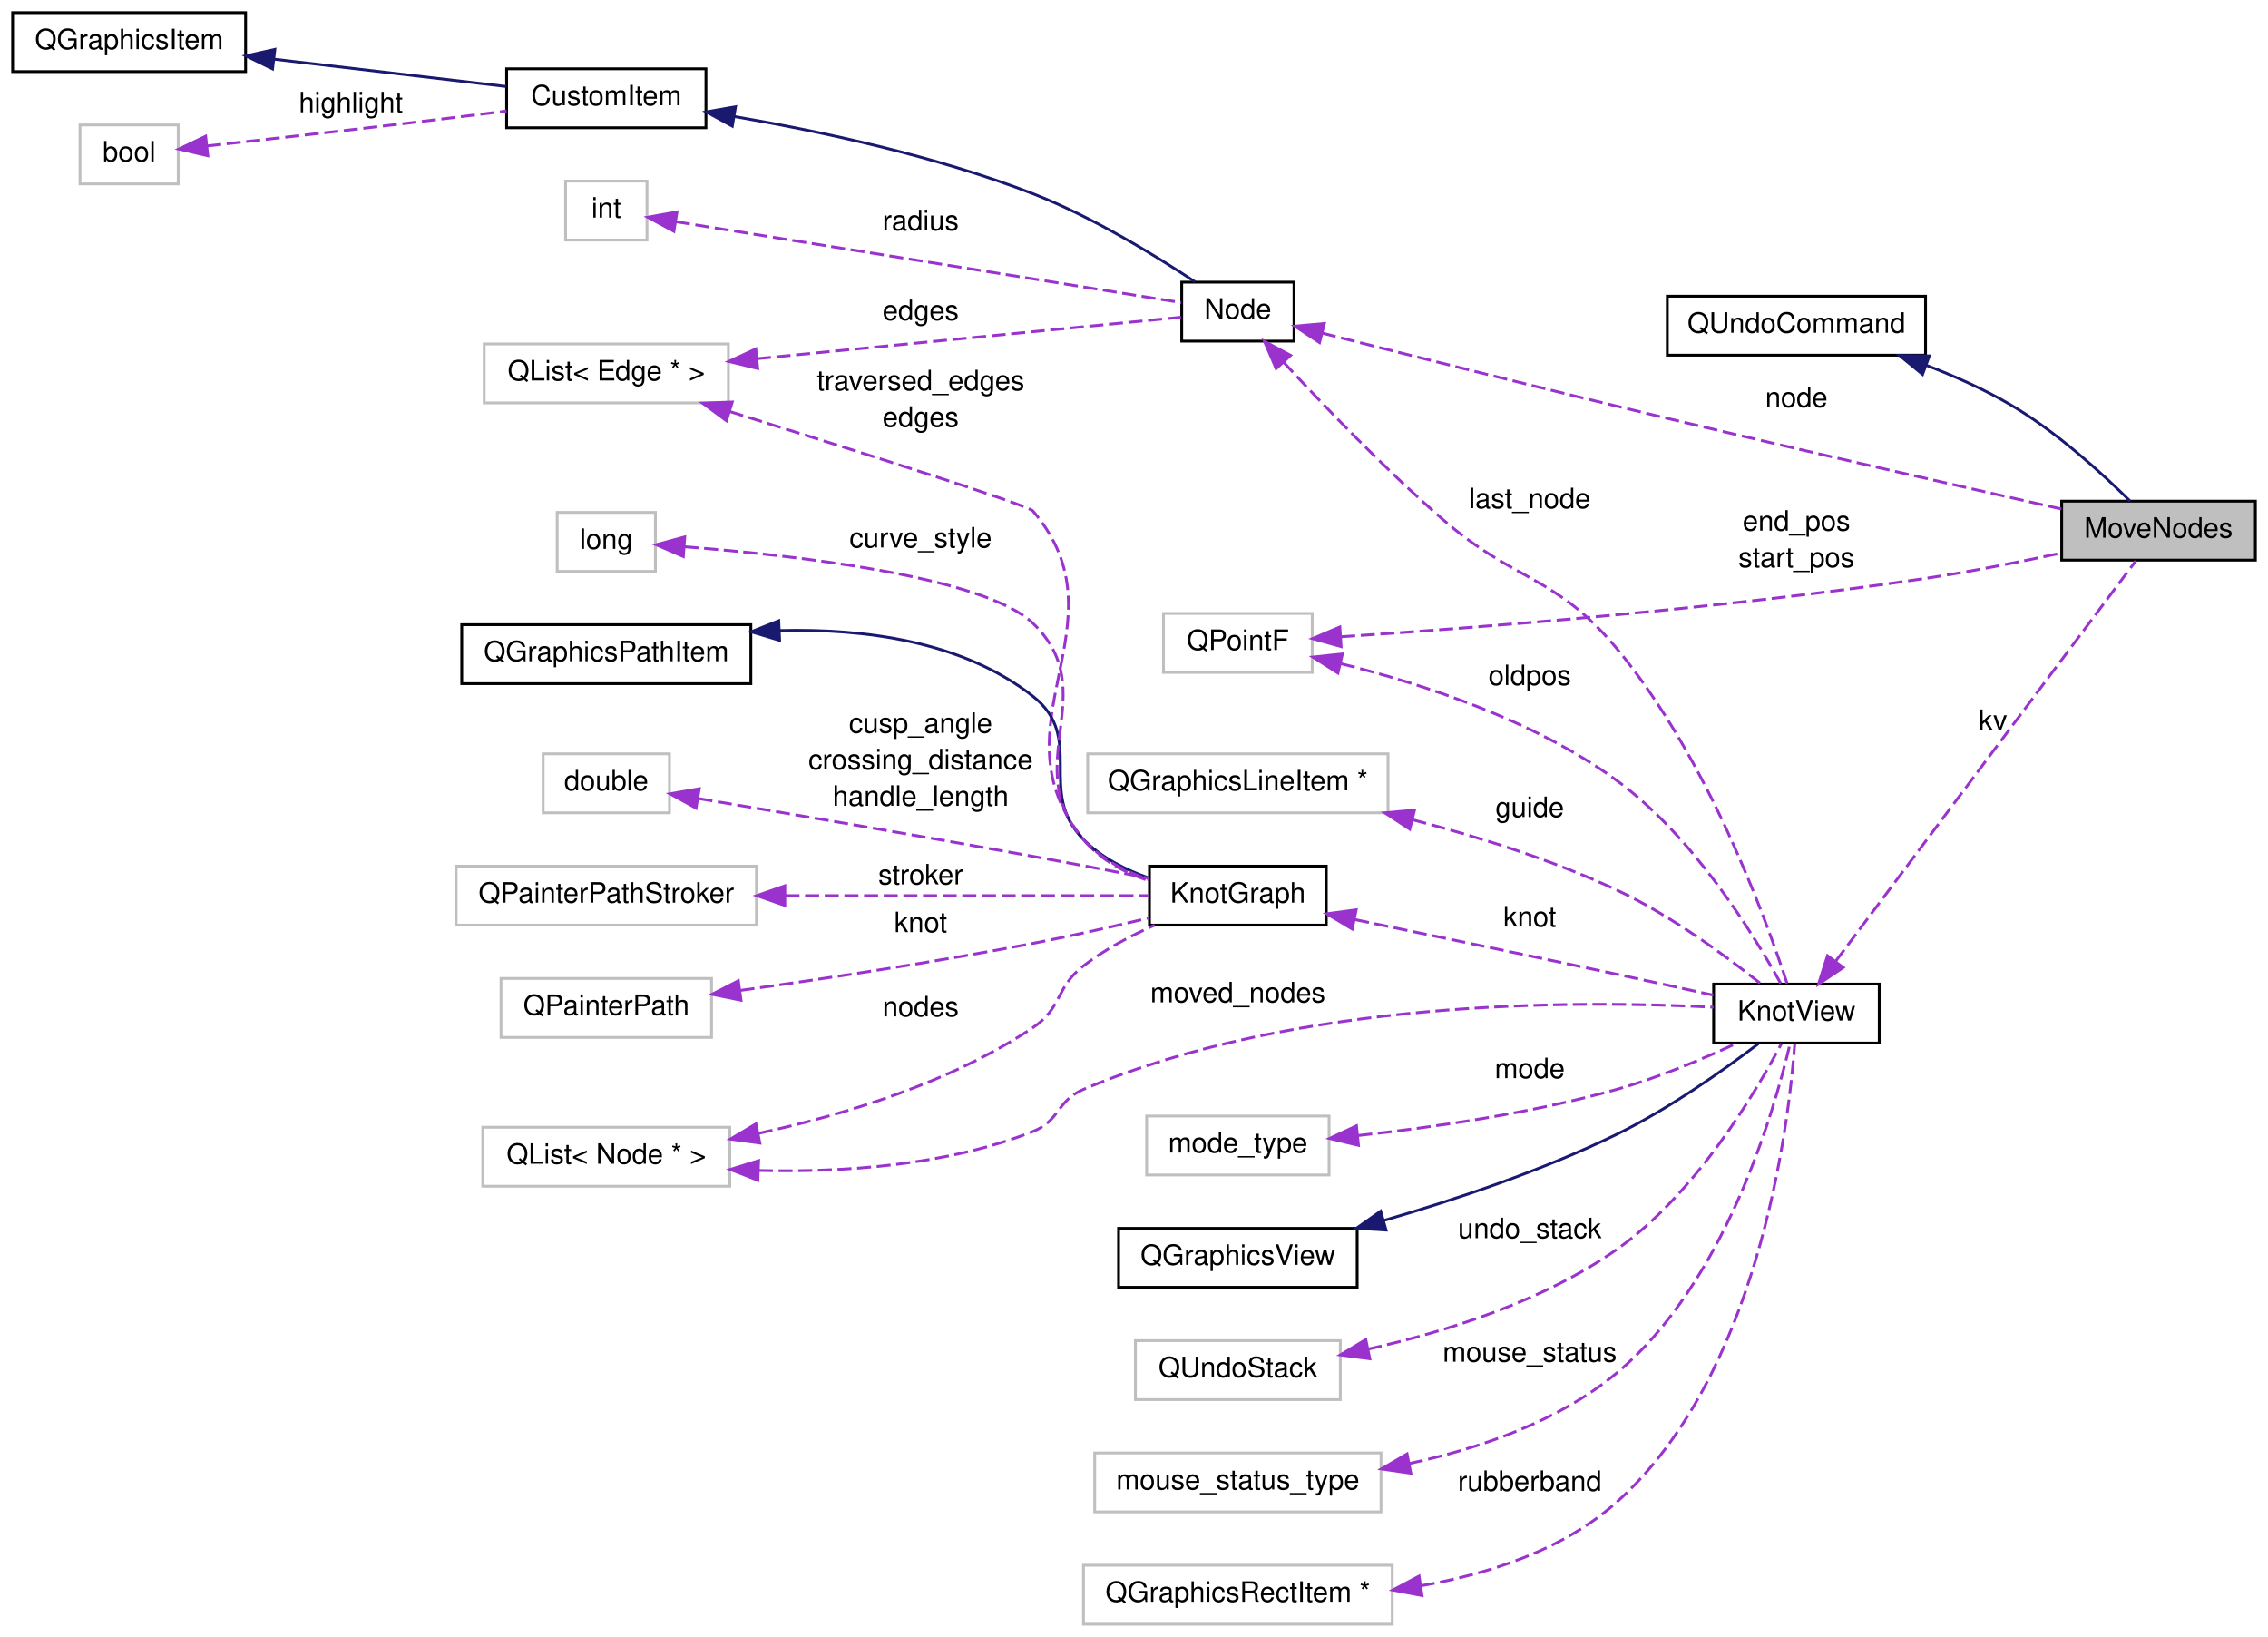
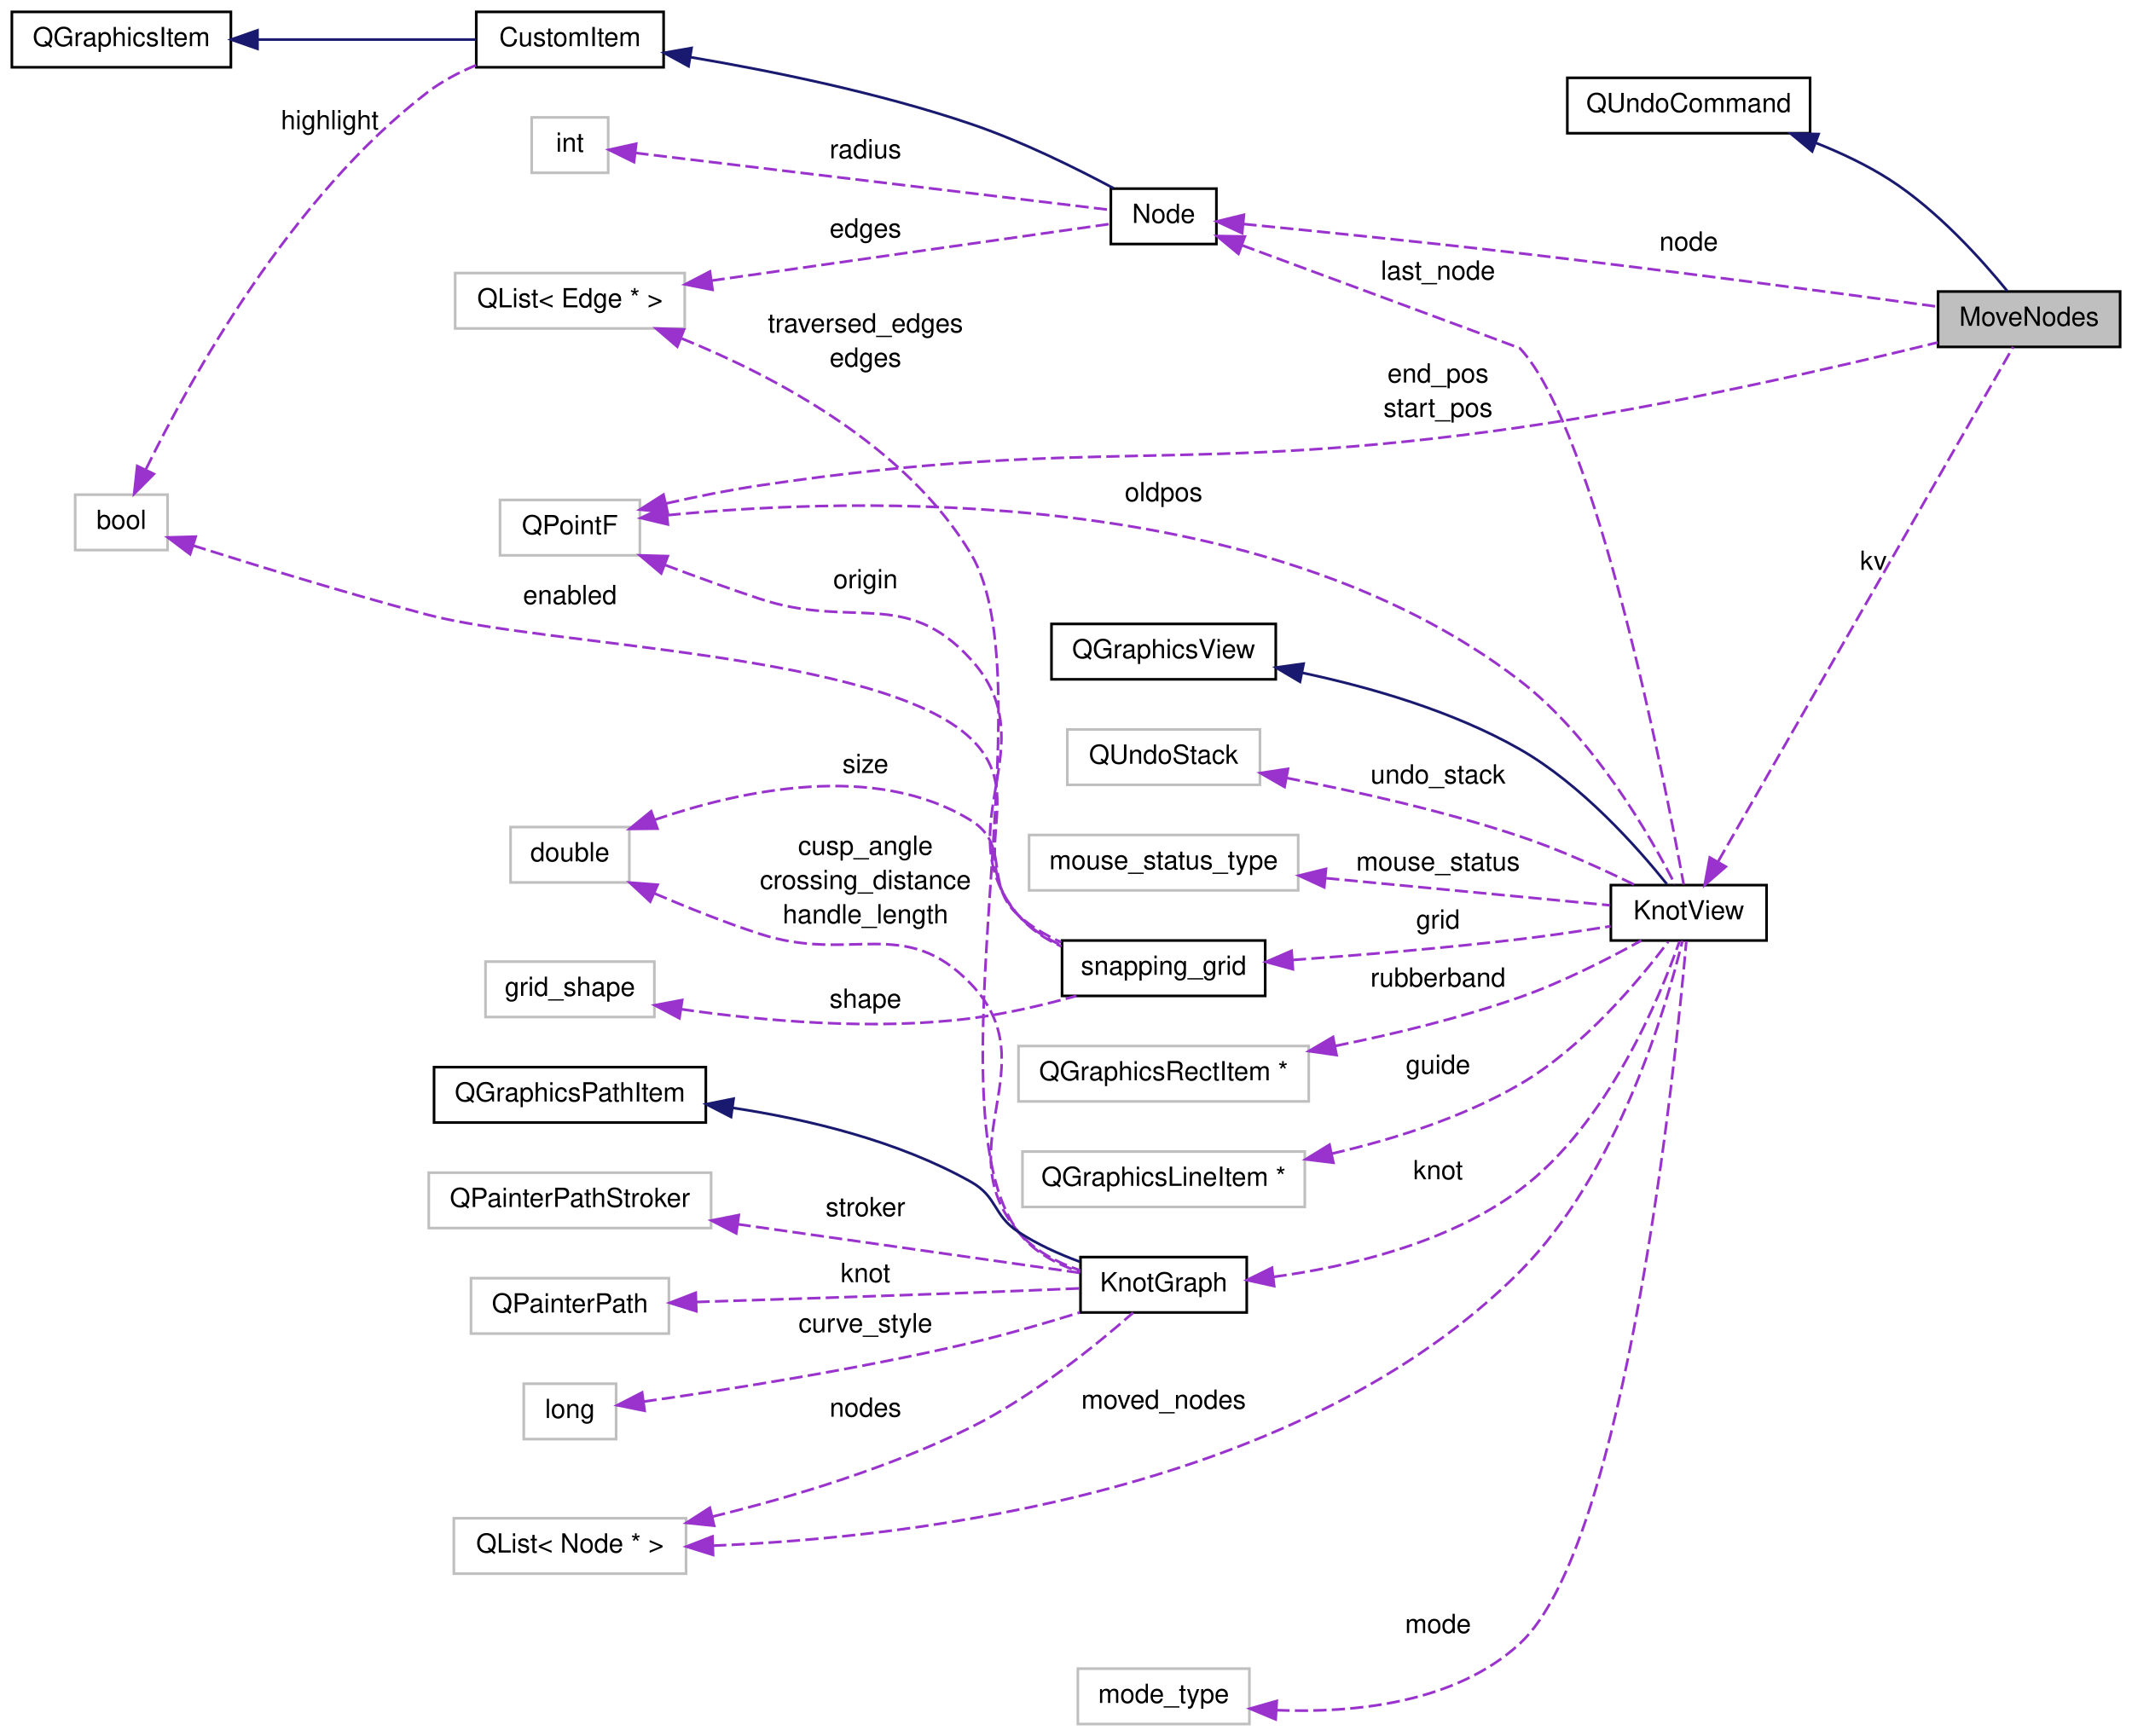
- <svg xmlns="http://www.w3.org/2000/svg" xmlns:xlink="http://www.w3.org/1999/xlink" width="808pt" height="583pt" viewBox="0.00 0.00 808.00 583.00">
-   <g id="graph1" class="graph" transform="scale(1 1) rotate(0) translate(4 579)">
+ <svg xmlns="http://www.w3.org/2000/svg" xmlns:xlink="http://www.w3.org/1999/xlink" width="808pt" height="658pt" viewBox="0.00 0.00 808.00 658.00">
+   <g id="graph1" class="graph" transform="scale(1 1) rotate(0) translate(4 654)">
    <g id="node1" class="node">
-       <polygon fill="#bfbfbf" stroke="black" points="730.5,-379.5 730.5,-400.5 799.5,-400.5 799.5,-379.5 730.5,-379.5" />
-       <text text-anchor="middle" x="765" y="-387.5" font-family="Helvetica,sans-Serif" font-size="10.00">MoveNodes</text>
+       <polygon fill="#bfbfbf" stroke="black" points="730.5,-522.5 730.5,-543.5 799.5,-543.5 799.5,-522.5 730.5,-522.5" />
+       <text text-anchor="middle" x="765" y="-530.5" font-family="Helvetica,sans-Serif" font-size="10.00">MoveNodes</text>
    </g>
    <g id="node2" class="node">
      <a xlink:href="classQUndoCommand.html" target="_top" xlink:title="QUndoCommand">
-         <polygon fill="none" stroke="black" points="590,-452.5 590,-473.5 682,-473.5 682,-452.5 590,-452.5" />
-         <text text-anchor="middle" x="636" y="-460.5" font-family="Helvetica,sans-Serif" font-size="10.00">QUndoCommand</text>
+         <polygon fill="none" stroke="black" points="590,-603.5 590,-624.5 682,-624.5 682,-603.5 590,-603.5" />
+         <text text-anchor="middle" x="636" y="-611.5" font-family="Helvetica,sans-Serif" font-size="10.00">QUndoCommand</text>
      </a>
    </g>
    <g id="edge2" class="edge">
-       <path fill="none" stroke="midnightblue" d="M682.282,-448.896C692.384,-445.018 702.798,-440.373 712,-435 728.47,-425.384 744.799,-410.496 754.887,-400.507" />
-       <polygon fill="midnightblue" stroke="midnightblue" points="680.936,-445.662 672.742,-452.378 683.336,-452.237 680.936,-445.662" />
+       <path fill="none" stroke="midnightblue" d="M684.13,-599.855C693.729,-596.059 703.472,-591.456 712,-586 730.195,-574.358 747.079,-555.529 756.701,-543.729" />
+       <polygon fill="midnightblue" stroke="midnightblue" points="682.783,-596.622 674.628,-603.385 685.221,-603.183 682.783,-596.622" />
    </g>
    <g id="node4" class="node">
      <a xlink:href="classNode.html" target="_top" xlink:title="Node">
-         <polygon fill="none" stroke="black" points="417,-457.5 417,-478.5 457,-478.5 457,-457.5 417,-457.5" />
-         <text text-anchor="middle" x="437" y="-465.5" font-family="Helvetica,sans-Serif" font-size="10.00">Node</text>
+         <polygon fill="none" stroke="black" points="417,-561.5 417,-582.5 457,-582.5 457,-561.5 417,-561.5" />
+         <text text-anchor="middle" x="437" y="-569.5" font-family="Helvetica,sans-Serif" font-size="10.00">Node</text>
      </a>
    </g>
    <g id="edge4" class="edge">
-       <path fill="none" stroke="#9a32cd" stroke-dasharray="5,2" d="M466.967,-460.381C497.783,-452.588 547.185,-440.209 590,-430 638.657,-418.398 695.09,-405.621 730.423,-397.703" />
-       <polygon fill="#9a32cd" stroke="#9a32cd" points="466.099,-456.99 457.265,-462.839 467.818,-463.776 466.099,-456.99" />
-       <text text-anchor="middle" x="636" y="-434" font-family="Helvetica,sans-Serif" font-size="10.00">node</text>
+       <path fill="none" stroke="#9a32cd" stroke-dasharray="5,2" d="M467.259,-569.085C494.635,-566.394 536.048,-562.192 572,-558 627.373,-551.544 691.543,-543.024 730.167,-537.784" />
+       <polygon fill="#9a32cd" stroke="#9a32cd" points="466.757,-565.617 457.145,-570.073 467.438,-572.584 466.757,-565.617" />
+       <text text-anchor="middle" x="636" y="-559" font-family="Helvetica,sans-Serif" font-size="10.00">node</text>
    </g>
    <g id="node18" class="node">
      <a xlink:href="classKnotView.html" target="_top" xlink:title="KnotView">
-         <polygon fill="none" stroke="black" points="606.5,-207.5 606.5,-228.5 665.5,-228.5 665.5,-207.5 606.5,-207.5" />
-         <text text-anchor="middle" x="636" y="-215.5" font-family="Helvetica,sans-Serif" font-size="10.00">KnotView</text>
+         <polygon fill="none" stroke="black" points="606.5,-297.5 606.5,-318.5 665.5,-318.5 665.5,-297.5 606.5,-297.5" />
+         <text text-anchor="middle" x="636" y="-305.5" font-family="Helvetica,sans-Serif" font-size="10.00">KnotView</text>
      </a>
    </g>
    <g id="edge22" class="edge">
-       <path fill="none" stroke="#9a32cd" stroke-dasharray="5,2" d="M453.221,-450.062C467.561,-434.578 489.35,-411.939 510,-394 535.903,-371.498 550.028,-374.354 572,-348 604.057,-309.55 624.948,-252.323 632.662,-228.746" />
-       <polygon fill="#9a32cd" stroke="#9a32cd" points="450.63,-447.71 446.447,-457.444 455.787,-452.442 450.63,-447.71" />
-       <text text-anchor="middle" x="541" y="-398" font-family="Helvetica,sans-Serif" font-size="10.00">last_node</text>
+       <path fill="none" stroke="#9a32cd" stroke-dasharray="5,2" d="M466.672,-561.033C506.38,-546.354 571.881,-522.127 572,-522 600.915,-491.169 626.994,-357.663 634.1,-318.708" />
+       <polygon fill="#9a32cd" stroke="#9a32cd" points="465.354,-557.789 457.188,-564.539 467.781,-564.355 465.354,-557.789" />
+       <text text-anchor="middle" x="541" y="-548" font-family="Helvetica,sans-Serif" font-size="10.00">last_node</text>
    </g>
    <g id="node6" class="node">
      <a xlink:href="classCustomItem.html" target="_top" xlink:title="CustomItem">
-         <polygon fill="none" stroke="black" points="176.5,-533.5 176.5,-554.5 247.5,-554.5 247.5,-533.5 176.5,-533.5" />
-         <text text-anchor="middle" x="212" y="-541.5" font-family="Helvetica,sans-Serif" font-size="10.00">CustomItem</text>
+         <polygon fill="none" stroke="black" points="176.5,-628.5 176.5,-649.5 247.5,-649.5 247.5,-628.5 176.5,-628.5" />
+         <text text-anchor="middle" x="212" y="-636.5" font-family="Helvetica,sans-Serif" font-size="10.00">CustomItem</text>
      </a>
    </g>
    <g id="edge6" class="edge">
-       <path fill="none" stroke="midnightblue" d="M257.609,-537.5C288.364,-532.228 329.472,-523.435 364,-510 385.121,-501.782 407.427,-488.118 421.74,-478.616" />
-       <polygon fill="midnightblue" stroke="midnightblue" points="256.896,-534.07 247.601,-539.154 258.038,-540.976 256.896,-534.07" />
+       <path fill="none" stroke="midnightblue" d="M257.613,-632.334C288.206,-627.153 329.128,-618.839 364,-607 383.032,-600.539 403.579,-590.375 418.011,-582.661" />
+       <polygon fill="midnightblue" stroke="midnightblue" points="256.957,-628.895 247.658,-633.972 258.093,-635.802 256.957,-628.895" />
    </g>
    <g id="node8" class="node">
      <a xlink:href="classQGraphicsItem.html" target="_top" xlink:title="QGraphicsItem">
-         <polygon fill="none" stroke="black" points="0.5,-553.5 0.5,-574.5 83.5,-574.5 83.5,-553.5 0.5,-553.5" />
-         <text text-anchor="middle" x="42" y="-561.5" font-family="Helvetica,sans-Serif" font-size="10.00">QGraphicsItem</text>
+         <polygon fill="none" stroke="black" points="0.5,-628.5 0.5,-649.5 83.5,-649.5 83.5,-628.5 0.5,-628.5" />
+         <text text-anchor="middle" x="42" y="-636.5" font-family="Helvetica,sans-Serif" font-size="10.00">QGraphicsItem</text>
      </a>
    </g>
    <g id="edge8" class="edge">
-       <path fill="none" stroke="midnightblue" d="M93.554,-557.935C120.304,-554.788 152.312,-551.022 176.307,-548.199" />
-       <polygon fill="midnightblue" stroke="midnightblue" points="93.109,-554.463 83.587,-559.107 93.927,-561.415 93.109,-554.463" />
+       <path fill="none" stroke="midnightblue" d="M93.908,-639C120.585,-639 152.417,-639 176.307,-639" />
+       <polygon fill="midnightblue" stroke="midnightblue" points="93.587,-635.5 83.587,-639 93.587,-642.5 93.587,-635.5" />
    </g>
    <g id="node10" class="node">
-       <polygon fill="none" stroke="#bfbfbf" points="24.5,-513.5 24.5,-534.5 59.5,-534.5 59.5,-513.5 24.5,-513.5" />
-       <text text-anchor="middle" x="42" y="-521.5" font-family="Helvetica,sans-Serif" font-size="10.00">bool</text>
+       <polygon fill="none" stroke="#bfbfbf" points="24.5,-445.5 24.5,-466.5 59.5,-466.5 59.5,-445.5 24.5,-445.5" />
+       <text text-anchor="middle" x="42" y="-453.5" font-family="Helvetica,sans-Serif" font-size="10.00">bool</text>
    </g>
    <g id="edge10" class="edge">
-       <path fill="none" stroke="#9a32cd" stroke-dasharray="5,2" d="M69.798,-527.026C89.422,-529.185 116.331,-532.192 140,-535 151.884,-536.41 164.863,-538.012 176.488,-539.471" />
-       <polygon fill="#9a32cd" stroke="#9a32cd" points="70.034,-523.531 59.712,-525.92 69.271,-530.489 70.034,-523.531" />
-       <text text-anchor="middle" x="121" y="-539" font-family="Helvetica,sans-Serif" font-size="10.00">highlight</text>
+       <path fill="none" stroke="#9a32cd" stroke-dasharray="5,2" d="M51.34,-476.21C68.064,-510.302 106.268,-579.387 158,-619 163.477,-623.194 169.924,-626.58 176.421,-629.289" />
+       <polygon fill="#9a32cd" stroke="#9a32cd" points="54.322,-474.334 46.849,-466.825 48.008,-477.356 54.322,-474.334" />
+       <text text-anchor="middle" x="121" y="-605" font-family="Helvetica,sans-Serif" font-size="10.00">highlight</text>
+     </g>
+     <g id="node28" class="node">
+       <a xlink:href="classsnapping__grid.html" target="_top" xlink:title="snapping_grid">
+         <polygon fill="none" stroke="black" points="398.5,-276.5 398.5,-297.5 475.5,-297.5 475.5,-276.5 398.5,-276.5" />
+         <text text-anchor="middle" x="437" y="-284.5" font-family="Helvetica,sans-Serif" font-size="10.00">snapping_grid</text>
+       </a>
+     </g>
+     <g id="edge36" class="edge">
+       <path fill="none" stroke="#9a32cd" stroke-dasharray="5,2" d="M69.178,-447.222C92.591,-439.8 127.354,-429.109 158,-421 203.392,-408.989 330.171,-406.562 364,-374 386.215,-352.617 361.158,-329.723 382,-307 386.464,-302.133 392.207,-298.448 398.292,-295.659" />
+       <polygon fill="#9a32cd" stroke="#9a32cd" points="68.043,-443.911 59.58,-450.284 70.171,-450.579 68.043,-443.911" />
+       <text text-anchor="middle" x="212" y="-425" font-family="Helvetica,sans-Serif" font-size="10.00">enabled</text>
    </g>
    <g id="node12" class="node">
-       <polygon fill="none" stroke="#bfbfbf" points="197.5,-493.5 197.5,-514.5 226.5,-514.5 226.5,-493.5 197.5,-493.5" />
-       <text text-anchor="middle" x="212" y="-501.5" font-family="Helvetica,sans-Serif" font-size="10.00">int</text>
+       <polygon fill="none" stroke="#bfbfbf" points="197.5,-588.5 197.5,-609.5 226.5,-609.5 226.5,-588.5 197.5,-588.5" />
+       <text text-anchor="middle" x="212" y="-596.5" font-family="Helvetica,sans-Serif" font-size="10.00">int</text>
    </g>
    <g id="edge12" class="edge">
-       <path fill="none" stroke="#9a32cd" stroke-dasharray="5,2" d="M236.812,-500.03C281.709,-492.847 375.591,-477.825 416.835,-471.226" />
-       <polygon fill="#9a32cd" stroke="#9a32cd" points="236.084,-496.602 226.763,-501.638 237.19,-503.514 236.084,-496.602" />
-       <text text-anchor="middle" x="324" y="-497" font-family="Helvetica,sans-Serif" font-size="10.00">radius</text>
+       <path fill="none" stroke="#9a32cd" stroke-dasharray="5,2" d="M236.812,-596.023C281.709,-590.635 375.591,-579.369 416.835,-574.42" />
+       <polygon fill="#9a32cd" stroke="#9a32cd" points="236.275,-592.562 226.763,-597.228 237.109,-599.512 236.275,-592.562" />
+       <text text-anchor="middle" x="324" y="-594" font-family="Helvetica,sans-Serif" font-size="10.00">radius</text>
    </g>
    <g id="node14" class="node">
-       <polygon fill="none" stroke="#bfbfbf" points="168.5,-435.5 168.5,-456.5 255.5,-456.5 255.5,-435.5 168.5,-435.5" />
-       <text text-anchor="middle" x="212" y="-443.5" font-family="Helvetica,sans-Serif" font-size="10.00">QList&lt; Edge * &gt;</text>
+       <polygon fill="none" stroke="#bfbfbf" points="168.5,-529.5 168.5,-550.5 255.5,-550.5 255.5,-529.5 168.5,-529.5" />
+       <text text-anchor="middle" x="212" y="-537.5" font-family="Helvetica,sans-Serif" font-size="10.00">QList&lt; Edge * &gt;</text>
    </g>
    <g id="edge14" class="edge">
-       <path fill="none" stroke="#9a32cd" stroke-dasharray="5,2" d="M265.672,-451.248C314.177,-455.991 382.985,-462.719 416.737,-466.019" />
-       <polygon fill="#9a32cd" stroke="#9a32cd" points="265.942,-447.758 255.649,-450.268 265.261,-454.725 265.942,-447.758" />
-       <text text-anchor="middle" x="324" y="-465" font-family="Helvetica,sans-Serif" font-size="10.00">edges</text>
-     </g>
-     <g id="node32" class="node">
+       <path fill="none" stroke="#9a32cd" stroke-dasharray="5,2" d="M265.672,-547.633C314.177,-554.532 382.985,-564.318 416.737,-569.118" />
+       <polygon fill="#9a32cd" stroke="#9a32cd" points="266.042,-544.151 255.649,-546.208 265.057,-551.081 266.042,-544.151" />
+       <text text-anchor="middle" x="324" y="-564" font-family="Helvetica,sans-Serif" font-size="10.00">edges</text>
+     </g>
+     <g id="node40" class="node">
      <a xlink:href="classKnotGraph.html" target="_top" xlink:title="KnotGraph">
-         <polygon fill="none" stroke="black" points="405.5,-249.5 405.5,-270.5 468.5,-270.5 468.5,-249.5 405.5,-249.5" />
-         <text text-anchor="middle" x="437" y="-257.5" font-family="Helvetica,sans-Serif" font-size="10.00">KnotGraph</text>
-       </a>
-     </g>
-     <g id="edge44" class="edge">
-       <path fill="none" stroke="#9a32cd" stroke-dasharray="5,2" d="M255.996,-432.424C300.226,-418.686 362.156,-399.164 364,-397 398.126,-356.957 348.619,-320.666 382,-280 387.866,-272.853 396.512,-268.261 405.219,-265.309" />
-       <polygon fill="#9a32cd" stroke="#9a32cd" points="254.812,-429.127 246.298,-435.432 256.886,-435.812 254.812,-429.127" />
-       <text text-anchor="middle" x="324" y="-440" font-family="Helvetica,sans-Serif" font-size="10.00">traversed_edges</text>
-       <text text-anchor="middle" x="324" y="-427" font-family="Helvetica,sans-Serif" font-size="10.00">edges</text>
+         <polygon fill="none" stroke="black" points="405.5,-156.5 405.5,-177.5 468.5,-177.5 468.5,-156.5 405.5,-156.5" />
+         <text text-anchor="middle" x="437" y="-164.5" font-family="Helvetica,sans-Serif" font-size="10.00">KnotGraph</text>
+       </a>
+     </g>
+     <g id="edge54" class="edge">
+       <path fill="none" stroke="#9a32cd" stroke-dasharray="5,2" d="M254.367,-525.69C290.22,-511.154 339.558,-484.896 364,-444 393.371,-394.857 347.536,-232.716 382,-187 387.688,-179.455 396.502,-174.752 405.42,-171.823" />
+       <polygon fill="#9a32cd" stroke="#9a32cd" points="252.69,-522.588 244.645,-529.482 255.233,-529.109 252.69,-522.588" />
+       <text text-anchor="middle" x="324" y="-528" font-family="Helvetica,sans-Serif" font-size="10.00">traversed_edges</text>
+       <text text-anchor="middle" x="324" y="-515" font-family="Helvetica,sans-Serif" font-size="10.00">edges</text>
    </g>
    <g id="node16" class="node">
-       <polygon fill="none" stroke="#bfbfbf" points="410.5,-339.5 410.5,-360.5 463.5,-360.5 463.5,-339.5 410.5,-339.5" />
-       <text text-anchor="middle" x="437" y="-347.5" font-family="Helvetica,sans-Serif" font-size="10.00">QPointF</text>
+       <polygon fill="none" stroke="#bfbfbf" points="185.5,-443.5 185.5,-464.5 238.5,-464.5 238.5,-443.5 185.5,-443.5" />
+       <text text-anchor="middle" x="212" y="-451.5" font-family="Helvetica,sans-Serif" font-size="10.00">QPointF</text>
    </g>
    <g id="edge16" class="edge">
-       <path fill="none" stroke="#9a32cd" stroke-dasharray="5,2" d="M473.8,-352.206C521.862,-355.372 608.538,-362.061 682,-373 698.003,-375.383 715.578,-378.857 730.419,-382.044" />
-       <polygon fill="#9a32cd" stroke="#9a32cd" points="473.784,-348.698 463.58,-351.548 473.334,-355.683 473.784,-348.698" />
-       <text text-anchor="middle" x="636" y="-390" font-family="Helvetica,sans-Serif" font-size="10.00">end_pos</text>
-       <text text-anchor="middle" x="636" y="-377" font-family="Helvetica,sans-Serif" font-size="10.00">start_pos</text>
+       <path fill="none" stroke="#9a32cd" stroke-dasharray="5,2" d="M248.486,-463.165C259.805,-465.723 272.363,-468.272 284,-470 410.98,-488.861 444.933,-473.733 572,-492 627.945,-500.043 691.95,-514.75 730.384,-524.19" />
+       <polygon fill="#9a32cd" stroke="#9a32cd" points="249.035,-459.7 238.502,-460.838 247.446,-466.517 249.035,-459.7" />
+       <text text-anchor="middle" x="541" y="-509" font-family="Helvetica,sans-Serif" font-size="10.00">end_pos</text>
+       <text text-anchor="middle" x="541" y="-496" font-family="Helvetica,sans-Serif" font-size="10.00">start_pos</text>
    </g>
    <g id="edge28" class="edge">
-       <path fill="none" stroke="#9a32cd" stroke-dasharray="5,2" d="M473.776,-342.605C502.555,-335.485 542.506,-322.552 572,-301 599.326,-281.032 620.729,-246.265 630.391,-228.745" />
-       <polygon fill="#9a32cd" stroke="#9a32cd" points="472.652,-339.273 463.719,-344.97 474.254,-346.087 472.652,-339.273" />
-       <text text-anchor="middle" x="541" y="-335" font-family="Helvetica,sans-Serif" font-size="10.00">oldpos</text>
+       <path fill="none" stroke="#9a32cd" stroke-dasharray="5,2" d="M248.987,-458.719C319.584,-465.634 475.124,-470.543 572,-396 600.147,-374.342 621.469,-337.035 630.81,-318.744" />
+       <polygon fill="#9a32cd" stroke="#9a32cd" points="249.117,-455.213 238.805,-457.649 248.385,-462.175 249.117,-455.213" />
+       <text text-anchor="middle" x="437" y="-464" font-family="Helvetica,sans-Serif" font-size="10.00">oldpos</text>
+     </g>
+     <g id="edge34" class="edge">
+       <path fill="none" stroke="#9a32cd" stroke-dasharray="5,2" d="M248.13,-439.816C259.538,-435.508 272.236,-430.89 284,-427 319.125,-415.385 339.132,-431.391 364,-404 393.474,-371.537 353.661,-340.458 382,-307 386.334,-301.883 392.089,-298.075 398.244,-295.241" />
+       <polygon fill="#9a32cd" stroke="#9a32cd" points="246.587,-436.658 238.493,-443.495 249.083,-443.198 246.587,-436.658" />
+       <text text-anchor="middle" x="324" y="-431" font-family="Helvetica,sans-Serif" font-size="10.00">origin</text>
    </g>
    <g id="edge18" class="edge">
-       <path fill="none" stroke="#9a32cd" stroke-dasharray="5,2" d="M650.021,-236.694C677.02,-272.694 735.456,-350.607 756.898,-379.198" />
-       <polygon fill="#9a32cd" stroke="#9a32cd" points="652.675,-234.4 643.875,-228.5 647.075,-238.6 652.675,-234.4" />
-       <text text-anchor="middle" x="706" y="-319" font-family="Helvetica,sans-Serif" font-size="10.00">kv</text>
+       <path fill="none" stroke="#9a32cd" stroke-dasharray="5,2" d="M647.187,-327.513C673.537,-373.471 738.797,-487.296 758.964,-522.472" />
+       <polygon fill="#9a32cd" stroke="#9a32cd" points="650.059,-325.485 642.049,-318.55 643.986,-328.967 650.059,-325.485" />
+       <text text-anchor="middle" x="706" y="-438" font-family="Helvetica,sans-Serif" font-size="10.00">kv</text>
    </g>
    <g id="node20" class="node">
      <a xlink:href="classQGraphicsView.html" target="_top" xlink:title="QGraphicsView">
-         <polygon fill="none" stroke="black" points="394.5,-120.5 394.5,-141.5 479.5,-141.5 479.5,-120.5 394.5,-120.5" />
-         <text text-anchor="middle" x="437" y="-128.5" font-family="Helvetica,sans-Serif" font-size="10.00">QGraphicsView</text>
+         <polygon fill="none" stroke="black" points="394.5,-396.5 394.5,-417.5 479.5,-417.5 479.5,-396.5 394.5,-396.5" />
+         <text text-anchor="middle" x="437" y="-404.5" font-family="Helvetica,sans-Serif" font-size="10.00">QGraphicsView</text>
      </a>
    </g>
    <g id="edge20" class="edge">
-       <path fill="none" stroke="midnightblue" d="M489.119,-144.327C514.74,-151.787 545.686,-162.181 572,-175 590.532,-184.028 609.928,-197.755 622.442,-207.261" />
-       <polygon fill="midnightblue" stroke="midnightblue" points="489.797,-140.882 479.221,-141.513 487.882,-147.615 489.797,-140.882" />
+       <path fill="none" stroke="midnightblue" d="M489.621,-398.952C515.622,-393.429 546.751,-384.407 572,-370 595.379,-356.66 616.544,-332.812 627.704,-318.902" />
+       <polygon fill="midnightblue" stroke="midnightblue" points="488.679,-395.571 479.564,-400.971 490.057,-402.434 488.679,-395.571" />
    </g>
    <g id="node23" class="node">
-       <polygon fill="none" stroke="#bfbfbf" points="400.5,-80.5 400.5,-101.5 473.5,-101.5 473.5,-80.5 400.5,-80.5" />
-       <text text-anchor="middle" x="437" y="-88.5" font-family="Helvetica,sans-Serif" font-size="10.00">QUndoStack</text>
+       <polygon fill="none" stroke="#bfbfbf" points="400.5,-356.5 400.5,-377.5 473.5,-377.5 473.5,-356.5 400.5,-356.5" />
+       <text text-anchor="middle" x="437" y="-364.5" font-family="Helvetica,sans-Serif" font-size="10.00">QUndoStack</text>
    </g>
    <g id="edge24" class="edge">
-       <path fill="none" stroke="#9a32cd" stroke-dasharray="5,2" d="M483.339,-98.476C510.971,-104.622 545.679,-115.445 572,-134 600.022,-153.754 621.255,-189.47 630.665,-207.288" />
-       <polygon fill="#9a32cd" stroke="#9a32cd" points="484.013,-95.041 473.508,-96.417 482.578,-101.892 484.013,-95.041" />
-       <text text-anchor="middle" x="541" y="-138" font-family="Helvetica,sans-Serif" font-size="10.00">undo_stack</text>
+       <path fill="none" stroke="#9a32cd" stroke-dasharray="5,2" d="M483.73,-359.085C510.024,-354.021 543.249,-346.594 572,-337 587.043,-331.981 603.312,-324.581 615.682,-318.512" />
+       <polygon fill="#9a32cd" stroke="#9a32cd" points="482.835,-355.692 473.652,-360.977 484.127,-362.572 482.835,-355.692" />
+       <text text-anchor="middle" x="541" y="-357" font-family="Helvetica,sans-Serif" font-size="10.00">undo_stack</text>
    </g>
    <g id="node25" class="node">
-       <polygon fill="none" stroke="#bfbfbf" points="386,-40.5 386,-61.5 488,-61.5 488,-40.5 386,-40.5" />
-       <text text-anchor="middle" x="437" y="-48.5" font-family="Helvetica,sans-Serif" font-size="10.00">mouse_status_type</text>
+       <polygon fill="none" stroke="#bfbfbf" points="386,-316.5 386,-337.5 488,-337.5 488,-316.5 386,-316.5" />
+       <text text-anchor="middle" x="437" y="-324.5" font-family="Helvetica,sans-Serif" font-size="10.00">mouse_status_type</text>
    </g>
    <g id="edge26" class="edge">
-       <path fill="none" stroke="#9a32cd" stroke-dasharray="5,2" d="M497.978,-57.718C523.148,-63.078 551.226,-72.708 572,-90 610.382,-121.949 627.946,-182.636 633.722,-207.238" />
-       <polygon fill="#9a32cd" stroke="#9a32cd" points="498.617,-54.277 488.133,-55.801 497.279,-61.148 498.617,-54.277" />
-       <text text-anchor="middle" x="541" y="-94" font-family="Helvetica,sans-Serif" font-size="10.00">mouse_status</text>
-     </g>
-     <g id="node28" class="node">
-       <polygon fill="none" stroke="#bfbfbf" points="382,-0.5 382,-21.5 492,-21.5 492,-0.5 382,-0.5" />
-       <text text-anchor="middle" x="437" y="-8.5" font-family="Helvetica,sans-Serif" font-size="10.00">QGraphicsRectItem *</text>
+       <path fill="none" stroke="#9a32cd" stroke-dasharray="5,2" d="M498.604,-321.118C534.412,-317.699 577.917,-313.546 606.246,-310.841" />
+       <polygon fill="#9a32cd" stroke="#9a32cd" points="497.869,-317.672 488.247,-322.107 498.535,-324.641 497.869,-317.672" />
+       <text text-anchor="middle" x="541" y="-324" font-family="Helvetica,sans-Serif" font-size="10.00">mouse_status</text>
    </g>
    <g id="edge30" class="edge">
-       <path fill="none" stroke="#9a32cd" stroke-dasharray="5,2" d="M502.148,-14.175C526.548,-18.392 552.942,-26.978 572,-44 622.171,-88.813 633.08,-176.429 635.394,-207.09" />
-       <polygon fill="#9a32cd" stroke="#9a32cd" points="502.613,-10.706 492.202,-12.671 501.566,-17.627 502.613,-10.706" />
-       <text text-anchor="middle" x="541" y="-48" font-family="Helvetica,sans-Serif" font-size="10.00">rubberband</text>
+       <path fill="none" stroke="#9a32cd" stroke-dasharray="5,2" d="M485.998,-290.119C511.658,-291.973 543.575,-294.626 572,-298 583.279,-299.339 595.62,-301.178 606.43,-302.914" />
+       <polygon fill="#9a32cd" stroke="#9a32cd" points="485.995,-286.61 475.773,-289.399 485.502,-293.593 485.995,-286.61" />
+       <text text-anchor="middle" x="541" y="-302" font-family="Helvetica,sans-Serif" font-size="10.00">grid</text>
    </g>
    <g id="node30" class="node">
-       <polygon fill="none" stroke="#bfbfbf" points="383.5,-289.5 383.5,-310.5 490.5,-310.5 490.5,-289.5 383.5,-289.5" />
-       <text text-anchor="middle" x="437" y="-297.5" font-family="Helvetica,sans-Serif" font-size="10.00">QGraphicsLineItem *</text>
+       <polygon fill="none" stroke="#bfbfbf" points="189.5,-319.5 189.5,-340.5 234.5,-340.5 234.5,-319.5 189.5,-319.5" />
+       <text text-anchor="middle" x="212" y="-327.5" font-family="Helvetica,sans-Serif" font-size="10.00">double</text>
    </g>
    <g id="edge32" class="edge">
-       <path fill="none" stroke="#9a32cd" stroke-dasharray="5,2" d="M499.224,-287.031C522.652,-280.984 549.141,-272.715 572,-262 591.046,-253.072 610.645,-238.686 623.051,-228.81" />
-       <polygon fill="#9a32cd" stroke="#9a32cd" points="498.245,-283.668 489.391,-289.487 499.941,-290.46 498.245,-283.668" />
-       <text text-anchor="middle" x="541" y="-288" font-family="Helvetica,sans-Serif" font-size="10.00">guide</text>
-     </g>
-     <g id="edge34" class="edge">
-       <path fill="none" stroke="#9a32cd" stroke-dasharray="5,2" d="M478.8,-251.452C505.48,-245.966 540.792,-238.649 572,-232 583.235,-229.606 595.567,-226.922 606.382,-224.549" />
-       <polygon fill="#9a32cd" stroke="#9a32cd" points="477.753,-248.094 468.662,-253.534 479.161,-254.951 477.753,-248.094" />
-       <text text-anchor="middle" x="541" y="-249" font-family="Helvetica,sans-Serif" font-size="10.00">knot</text>
+       <path fill="none" stroke="#9a32cd" stroke-dasharray="5,2" d="M244.085,-343.238C276.762,-354.454 327.657,-365.461 364,-343 379.217,-333.595 368.646,-318.902 382,-307 386.703,-302.809 392.354,-299.474 398.217,-296.828" />
+       <polygon fill="#9a32cd" stroke="#9a32cd" points="245.159,-339.905 234.565,-339.788 242.774,-346.486 245.159,-339.905" />
+       <text text-anchor="middle" x="324" y="-361" font-family="Helvetica,sans-Serif" font-size="10.00">size</text>
+     </g>
+     <g id="edge48" class="edge">
+       <path fill="none" stroke="#9a32cd" stroke-dasharray="5,2" d="M244.066,-315.334C256.386,-310.046 270.687,-304.323 284,-300 318.758,-288.713 338.734,-307.403 364,-281 393.409,-250.268 354.415,-219.38 382,-187 387.996,-179.962 396.679,-175.4 405.381,-172.444" />
+       <polygon fill="#9a32cd" stroke="#9a32cd" points="242.425,-312.231 234.667,-319.446 245.231,-318.644 242.425,-312.231" />
+       <text text-anchor="middle" x="324" y="-330" font-family="Helvetica,sans-Serif" font-size="10.00">cusp_angle</text>
+       <text text-anchor="middle" x="324" y="-317" font-family="Helvetica,sans-Serif" font-size="10.00">crossing_distance</text>
+       <text text-anchor="middle" x="324" y="-304" font-family="Helvetica,sans-Serif" font-size="10.00">handle_length</text>
    </g>
    <g id="node34" class="node">
+       <polygon fill="none" stroke="#bfbfbf" points="180,-268.5 180,-289.5 244,-289.5 244,-268.5 180,-268.5" />
+       <text text-anchor="middle" x="212" y="-276.5" font-family="Helvetica,sans-Serif" font-size="10.00">grid_shape</text>
+     </g>
+     <g id="edge38" class="edge">
+       <path fill="none" stroke="#9a32cd" stroke-dasharray="5,2" d="M254.024,-271.473C284.611,-267.084 326.982,-263.262 364,-268 377.25,-269.696 391.53,-273.057 403.916,-276.487" />
+       <polygon fill="#9a32cd" stroke="#9a32cd" points="253.491,-268.013 244.128,-272.971 254.539,-274.934 253.491,-268.013" />
+       <text text-anchor="middle" x="324" y="-272" font-family="Helvetica,sans-Serif" font-size="10.00">shape</text>
+     </g>
+     <g id="node36" class="node">
+       <polygon fill="none" stroke="#bfbfbf" points="382,-236.5 382,-257.5 492,-257.5 492,-236.5 382,-236.5" />
+       <text text-anchor="middle" x="437" y="-244.5" font-family="Helvetica,sans-Serif" font-size="10.00">QGraphicsRectItem *</text>
+     </g>
+     <g id="edge40" class="edge">
+       <path fill="none" stroke="#9a32cd" stroke-dasharray="5,2" d="M502.173,-257.553C524.638,-262.092 549.737,-268.184 572,-276 588.175,-281.679 605.509,-290.534 618.052,-297.491" />
+       <polygon fill="#9a32cd" stroke="#9a32cd" points="502.543,-254.059 492.057,-255.576 501.2,-260.929 502.543,-254.059" />
+       <text text-anchor="middle" x="541" y="-280" font-family="Helvetica,sans-Serif" font-size="10.00">rubberband</text>
+     </g>
+     <g id="node38" class="node">
+       <polygon fill="none" stroke="#bfbfbf" points="383.5,-196.5 383.5,-217.5 490.5,-217.5 490.5,-196.5 383.5,-196.5" />
+       <text text-anchor="middle" x="437" y="-204.5" font-family="Helvetica,sans-Serif" font-size="10.00">QGraphicsLineItem *</text>
+     </g>
+     <g id="edge42" class="edge">
+       <path fill="none" stroke="#9a32cd" stroke-dasharray="5,2" d="M500.712,-216.705C524.206,-222.115 550.352,-230.407 572,-243 596.093,-257.015 617.308,-282.482 628.215,-297.03" />
+       <polygon fill="#9a32cd" stroke="#9a32cd" points="501.341,-213.26 490.826,-214.558 499.855,-220.101 501.341,-213.26" />
+       <text text-anchor="middle" x="541" y="-247" font-family="Helvetica,sans-Serif" font-size="10.00">guide</text>
+     </g>
+     <g id="edge44" class="edge">
+       <path fill="none" stroke="#9a32cd" stroke-dasharray="5,2" d="M478.663,-170.002C507.311,-173.883 544.922,-182.755 572,-203 605.341,-227.928 625.023,-275.802 632.509,-297.202" />
+       <polygon fill="#9a32cd" stroke="#9a32cd" points="478.896,-166.505 468.55,-168.786 478.06,-173.455 478.896,-166.505" />
+       <text text-anchor="middle" x="541" y="-207" font-family="Helvetica,sans-Serif" font-size="10.00">knot</text>
+     </g>
+     <g id="node42" class="node">
      <a xlink:href="classQGraphicsPathItem.html" target="_top" xlink:title="QGraphicsPathItem">
-         <polygon fill="none" stroke="black" points="160.5,-335.5 160.5,-356.5 263.5,-356.5 263.5,-335.5 160.5,-335.5" />
-         <text text-anchor="middle" x="212" y="-343.5" font-family="Helvetica,sans-Serif" font-size="10.00">QGraphicsPathItem</text>
-       </a>
-     </g>
-     <g id="edge36" class="edge">
-       <path fill="none" stroke="midnightblue" d="M273.62,-354.414C303.767,-355.186 338.877,-350.697 364,-331 382.916,-316.169 365.084,-297.077 382,-280 388.364,-273.576 396.95,-269.201 405.445,-266.227" />
-       <polygon fill="midnightblue" stroke="midnightblue" points="273.755,-350.916 263.608,-353.965 273.441,-357.909 273.755,-350.916" />
-     </g>
-     <g id="node36" class="node">
-       <polygon fill="none" stroke="#bfbfbf" points="189.5,-289.5 189.5,-310.5 234.5,-310.5 234.5,-289.5 189.5,-289.5" />
-       <text text-anchor="middle" x="212" y="-297.5" font-family="Helvetica,sans-Serif" font-size="10.00">double</text>
-     </g>
-     <g id="edge38" class="edge">
-       <path fill="none" stroke="#9a32cd" stroke-dasharray="5,2" d="M244.857,-294.575C275.666,-289.442 322.999,-281.438 364,-274 377.586,-271.535 392.568,-268.685 405.406,-266.203" />
-       <polygon fill="#9a32cd" stroke="#9a32cd" points="243.978,-291.173 234.687,-296.265 245.125,-298.079 243.978,-291.173" />
-       <text text-anchor="middle" x="324" y="-318" font-family="Helvetica,sans-Serif" font-size="10.00">cusp_angle</text>
-       <text text-anchor="middle" x="324" y="-305" font-family="Helvetica,sans-Serif" font-size="10.00">crossing_distance</text>
-       <text text-anchor="middle" x="324" y="-292" font-family="Helvetica,sans-Serif" font-size="10.00">handle_length</text>
-     </g>
-     <g id="node38" class="node">
-       <polygon fill="none" stroke="#bfbfbf" points="158.5,-249.5 158.5,-270.5 265.5,-270.5 265.5,-249.5 158.5,-249.5" />
-       <text text-anchor="middle" x="212" y="-257.5" font-family="Helvetica,sans-Serif" font-size="10.00">QPainterPathStroker</text>
-     </g>
-     <g id="edge40" class="edge">
-       <path fill="none" stroke="#9a32cd" stroke-dasharray="5,2" d="M275.825,-260C318.144,-260 371.848,-260 405.324,-260" />
-       <polygon fill="#9a32cd" stroke="#9a32cd" points="275.607,-256.5 265.607,-260 275.607,-263.5 275.607,-256.5" />
-       <text text-anchor="middle" x="324" y="-264" font-family="Helvetica,sans-Serif" font-size="10.00">stroker</text>
-     </g>
-     <g id="node40" class="node">
-       <polygon fill="none" stroke="#bfbfbf" points="174.5,-209.5 174.5,-230.5 249.5,-230.5 249.5,-209.5 174.5,-209.5" />
-       <text text-anchor="middle" x="212" y="-217.5" font-family="Helvetica,sans-Serif" font-size="10.00">QPainterPath</text>
-     </g>
-     <g id="edge42" class="edge">
-       <path fill="none" stroke="#9a32cd" stroke-dasharray="5,2" d="M259.82,-226.254C289.837,-230.422 329.298,-236.345 364,-243 377.674,-245.623 392.671,-249.023 405.495,-252.092" />
-       <polygon fill="#9a32cd" stroke="#9a32cd" points="260.002,-222.746 249.619,-224.854 259.051,-229.681 260.002,-222.746" />
-       <text text-anchor="middle" x="324" y="-247" font-family="Helvetica,sans-Serif" font-size="10.00">knot</text>
-     </g>
-     <g id="node43" class="node">
-       <polygon fill="none" stroke="#bfbfbf" points="194.5,-375.5 194.5,-396.5 229.5,-396.5 229.5,-375.5 194.5,-375.5" />
-       <text text-anchor="middle" x="212" y="-383.5" font-family="Helvetica,sans-Serif" font-size="10.00">long</text>
+         <polygon fill="none" stroke="black" points="160.5,-228.5 160.5,-249.5 263.5,-249.5 263.5,-228.5 160.5,-228.5" />
+         <text text-anchor="middle" x="212" y="-236.5" font-family="Helvetica,sans-Serif" font-size="10.00">QGraphicsPathItem</text>
+       </a>
    </g>
    <g id="edge46" class="edge">
-       <path fill="none" stroke="#9a32cd" stroke-dasharray="5,2" d="M239.874,-384.257C278.788,-381.245 346.593,-373.706 364,-357 389.357,-332.665 358.672,-306.286 382,-280 388.07,-273.161 396.669,-268.658 405.27,-265.695" />
-       <polygon fill="#9a32cd" stroke="#9a32cd" points="239.452,-380.778 229.73,-384.99 239.956,-387.76 239.452,-380.778" />
-       <text text-anchor="middle" x="324" y="-384" font-family="Helvetica,sans-Serif" font-size="10.00">curve_style</text>
+       <path fill="none" stroke="midnightblue" d="M273.623,-234.066C302.513,-229.698 336.536,-221.474 364,-206 374.134,-200.29 372.274,-193.381 382,-187 389.051,-182.374 397.312,-178.646 405.256,-175.719" />
+       <polygon fill="midnightblue" stroke="midnightblue" points="273.06,-230.61 263.638,-235.455 274.025,-237.543 273.06,-230.61" />
    </g>
    <g id="node45" class="node">
-       <polygon fill="none" stroke="#bfbfbf" points="168,-156.5 168,-177.5 256,-177.5 256,-156.5 168,-156.5" />
-       <text text-anchor="middle" x="212" y="-164.5" font-family="Helvetica,sans-Serif" font-size="10.00">QList&lt; Node * &gt;</text>
+       <polygon fill="none" stroke="#bfbfbf" points="158.5,-188.5 158.5,-209.5 265.5,-209.5 265.5,-188.5 158.5,-188.5" />
+       <text text-anchor="middle" x="212" y="-196.5" font-family="Helvetica,sans-Serif" font-size="10.00">QPainterPathStroker</text>
    </g>
    <g id="edge50" class="edge">
-       <path fill="none" stroke="#9a32cd" stroke-dasharray="5,2" d="M266.368,-162.108C296.178,-161.397 333.218,-163.815 364,-176 373.683,-179.833 372.41,-186.942 382,-191 457.962,-223.145 557.626,-222.832 606.451,-220.258" />
-       <polygon fill="#9a32cd" stroke="#9a32cd" points="266.014,-158.618 256.148,-162.478 266.268,-165.613 266.014,-158.618" />
-       <text text-anchor="middle" x="437" y="-222" font-family="Helvetica,sans-Serif" font-size="10.00">moved_nodes</text>
-     </g>
-     <g id="edge48" class="edge">
-       <path fill="none" stroke="#9a32cd" stroke-dasharray="5,2" d="M266.302,-175.351C296.915,-181.957 334.762,-193.446 364,-213 374.501,-220.023 371.988,-227.296 382,-235 389.565,-240.821 398.701,-245.662 407.336,-249.485" />
-       <polygon fill="#9a32cd" stroke="#9a32cd" points="266.719,-171.864 256.221,-173.294 265.319,-178.723 266.719,-171.864" />
-       <text text-anchor="middle" x="324" y="-217" font-family="Helvetica,sans-Serif" font-size="10.00">nodes</text>
-     </g>
-     <g id="node48" class="node">
-       <polygon fill="none" stroke="#bfbfbf" points="404.5,-160.5 404.5,-181.5 469.5,-181.5 469.5,-160.5 404.5,-160.5" />
-       <text text-anchor="middle" x="437" y="-168.5" font-family="Helvetica,sans-Serif" font-size="10.00">mode_type</text>
+       <path fill="none" stroke="#9a32cd" stroke-dasharray="5,2" d="M275.557,-189.961C317.917,-183.936 371.777,-176.276 405.324,-171.505" />
+       <polygon fill="#9a32cd" stroke="#9a32cd" points="275.015,-186.503 265.607,-191.376 276,-193.433 275.015,-186.503" />
+       <text text-anchor="middle" x="324" y="-193" font-family="Helvetica,sans-Serif" font-size="10.00">stroker</text>
+     </g>
+     <g id="node47" class="node">
+       <polygon fill="none" stroke="#bfbfbf" points="174.5,-148.5 174.5,-169.5 249.5,-169.5 249.5,-148.5 174.5,-148.5" />
+       <text text-anchor="middle" x="212" y="-156.5" font-family="Helvetica,sans-Serif" font-size="10.00">QPainterPath</text>
    </g>
    <g id="edge52" class="edge">
-       <path fill="none" stroke="#9a32cd" stroke-dasharray="5,2" d="M479.883,-174.565C506.71,-177.477 541.788,-182.536 572,-191 586.748,-195.132 602.614,-201.809 614.859,-207.489" />
-       <polygon fill="#9a32cd" stroke="#9a32cd" points="479.972,-171.056 469.667,-173.516 479.257,-178.019 479.972,-171.056" />
-       <text text-anchor="middle" x="541" y="-195" font-family="Helvetica,sans-Serif" font-size="10.00">mode</text>
+       <path fill="none" stroke="#9a32cd" stroke-dasharray="5,2" d="M259.963,-160.477C289.882,-161.424 329.187,-162.712 364,-164 377.563,-164.502 392.541,-165.108 405.382,-165.644" />
+       <polygon fill="#9a32cd" stroke="#9a32cd" points="259.9,-156.974 249.795,-160.157 259.68,-163.97 259.9,-156.974" />
+       <text text-anchor="middle" x="324" y="-168" font-family="Helvetica,sans-Serif" font-size="10.00">knot</text>
+     </g>
+     <g id="node50" class="node">
+       <polygon fill="none" stroke="#bfbfbf" points="194.5,-108.5 194.5,-129.5 229.5,-129.5 229.5,-108.5 194.5,-108.5" />
+       <text text-anchor="middle" x="212" y="-116.5" font-family="Helvetica,sans-Serif" font-size="10.00">long</text>
+     </g>
+     <g id="edge56" class="edge">
+       <path fill="none" stroke="#9a32cd" stroke-dasharray="5,2" d="M239.891,-122.717C270.535,-127.046 321.106,-134.908 364,-145 377.658,-148.213 392.521,-152.537 405.25,-156.502" />
+       <polygon fill="#9a32cd" stroke="#9a32cd" points="240.314,-119.243 229.928,-121.336 239.352,-126.176 240.314,-119.243" />
+       <text text-anchor="middle" x="324" y="-149" font-family="Helvetica,sans-Serif" font-size="10.00">curve_style</text>
+     </g>
+     <g id="node52" class="node">
+       <polygon fill="none" stroke="#bfbfbf" points="168,-57.5 168,-78.5 256,-78.5 256,-57.5 168,-57.5" />
+       <text text-anchor="middle" x="212" y="-65.5" font-family="Helvetica,sans-Serif" font-size="10.00">QList&lt; Node * &gt;</text>
+     </g>
+     <g id="edge60" class="edge">
+       <path fill="none" stroke="#9a32cd" stroke-dasharray="5,2" d="M266.282,-68.114C344.688,-71.3 489.273,-88.974 572,-172 609.205,-209.34 627.544,-272.429 633.625,-297.383" />
+       <polygon fill="#9a32cd" stroke="#9a32cd" points="266.247,-64.611 256.133,-67.768 266.008,-71.607 266.247,-64.611" />
+       <text text-anchor="middle" x="437" y="-120" font-family="Helvetica,sans-Serif" font-size="10.00">moved_nodes</text>
+     </g>
+     <g id="edge58" class="edge">
+       <path fill="none" stroke="#9a32cd" stroke-dasharray="5,2" d="M265.927,-79.099C295.787,-86.428 333.018,-97.559 364,-113 387.703,-124.814 411.734,-144.378 425.455,-156.432" />
+       <polygon fill="#9a32cd" stroke="#9a32cd" points="266.642,-75.672 256.103,-76.759 265.02,-82.481 266.642,-75.672" />
+       <text text-anchor="middle" x="324" y="-117" font-family="Helvetica,sans-Serif" font-size="10.00">nodes</text>
+     </g>
+     <g id="node55" class="node">
+       <polygon fill="none" stroke="#bfbfbf" points="404.5,-0.5 404.5,-21.5 469.5,-21.5 469.5,-0.5 404.5,-0.5" />
+       <text text-anchor="middle" x="437" y="-8.5" font-family="Helvetica,sans-Serif" font-size="10.00">mode_type</text>
+     </g>
+     <g id="edge62" class="edge">
+       <path fill="none" stroke="#9a32cd" stroke-dasharray="5,2" d="M479.743,-5.75C509.296,-4.605 547.549,-8.43 572,-31 612.439,-68.327 630.989,-250.812 635.1,-297.239" />
+       <polygon fill="#9a32cd" stroke="#9a32cd" points="479.467,-2.26 469.69,-6.34 479.877,-9.248 479.467,-2.26" />
+       <text text-anchor="middle" x="541" y="-35" font-family="Helvetica,sans-Serif" font-size="10.00">mode</text>
    </g>
  </g>
</svg>
